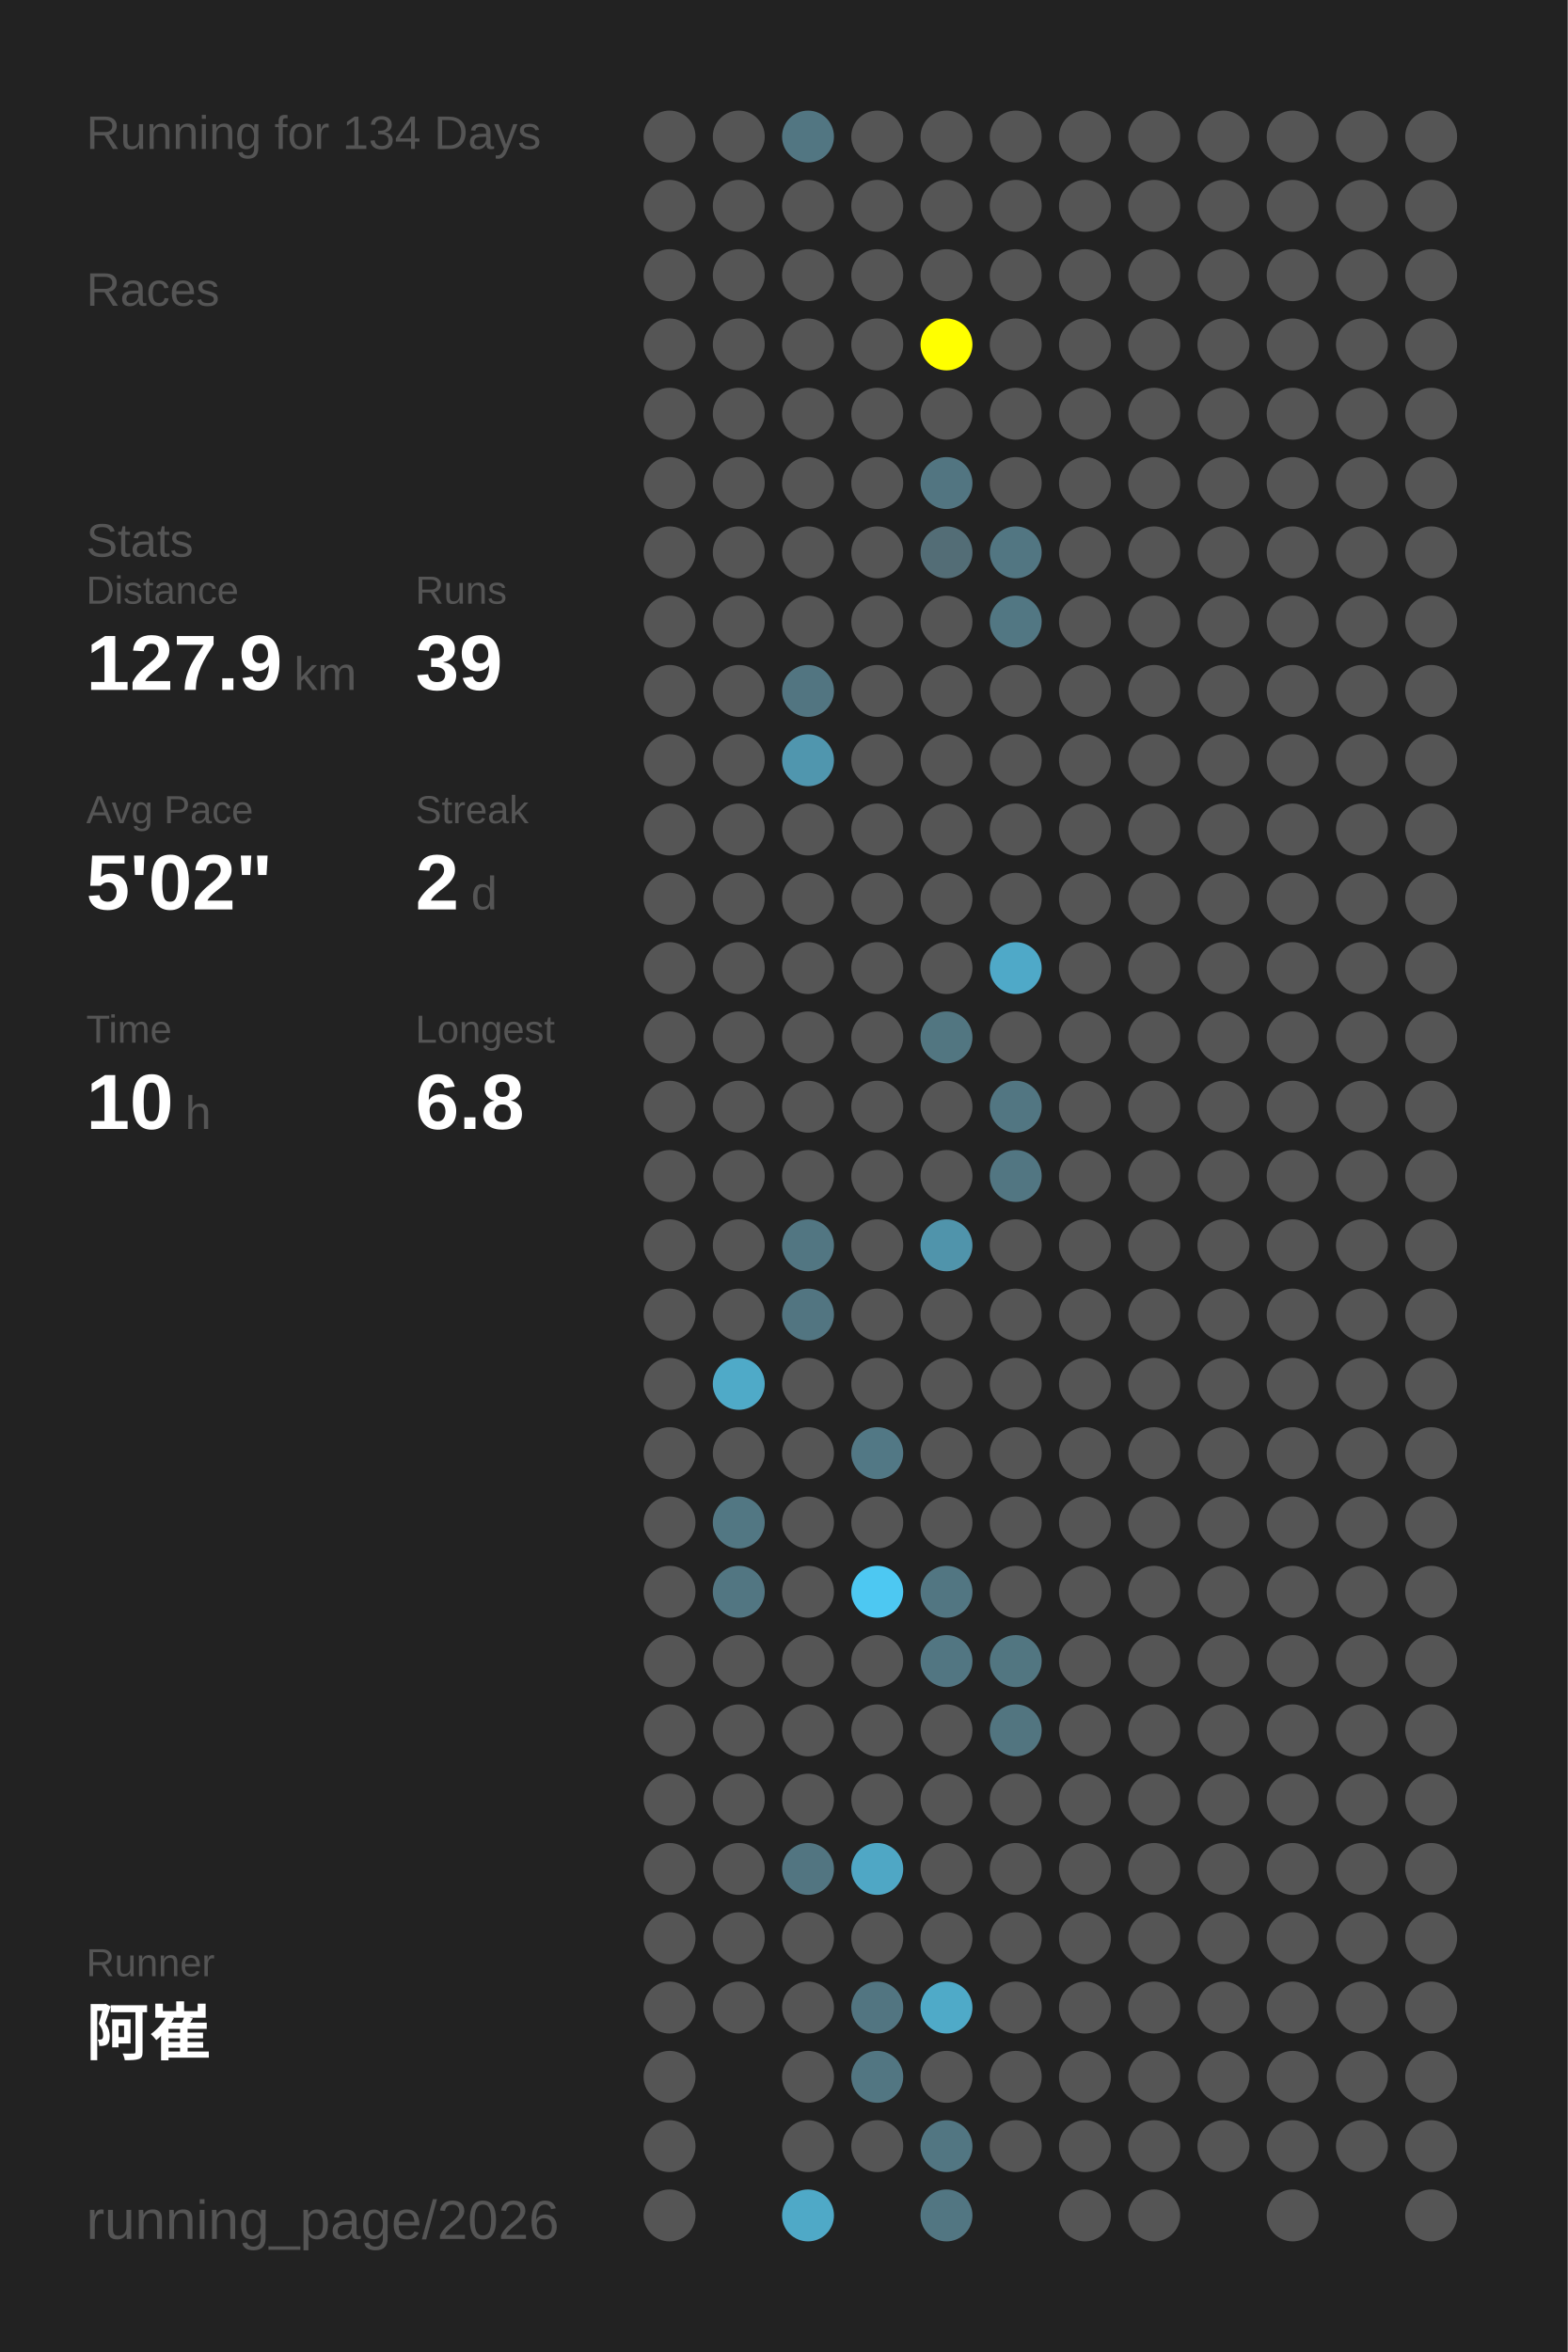
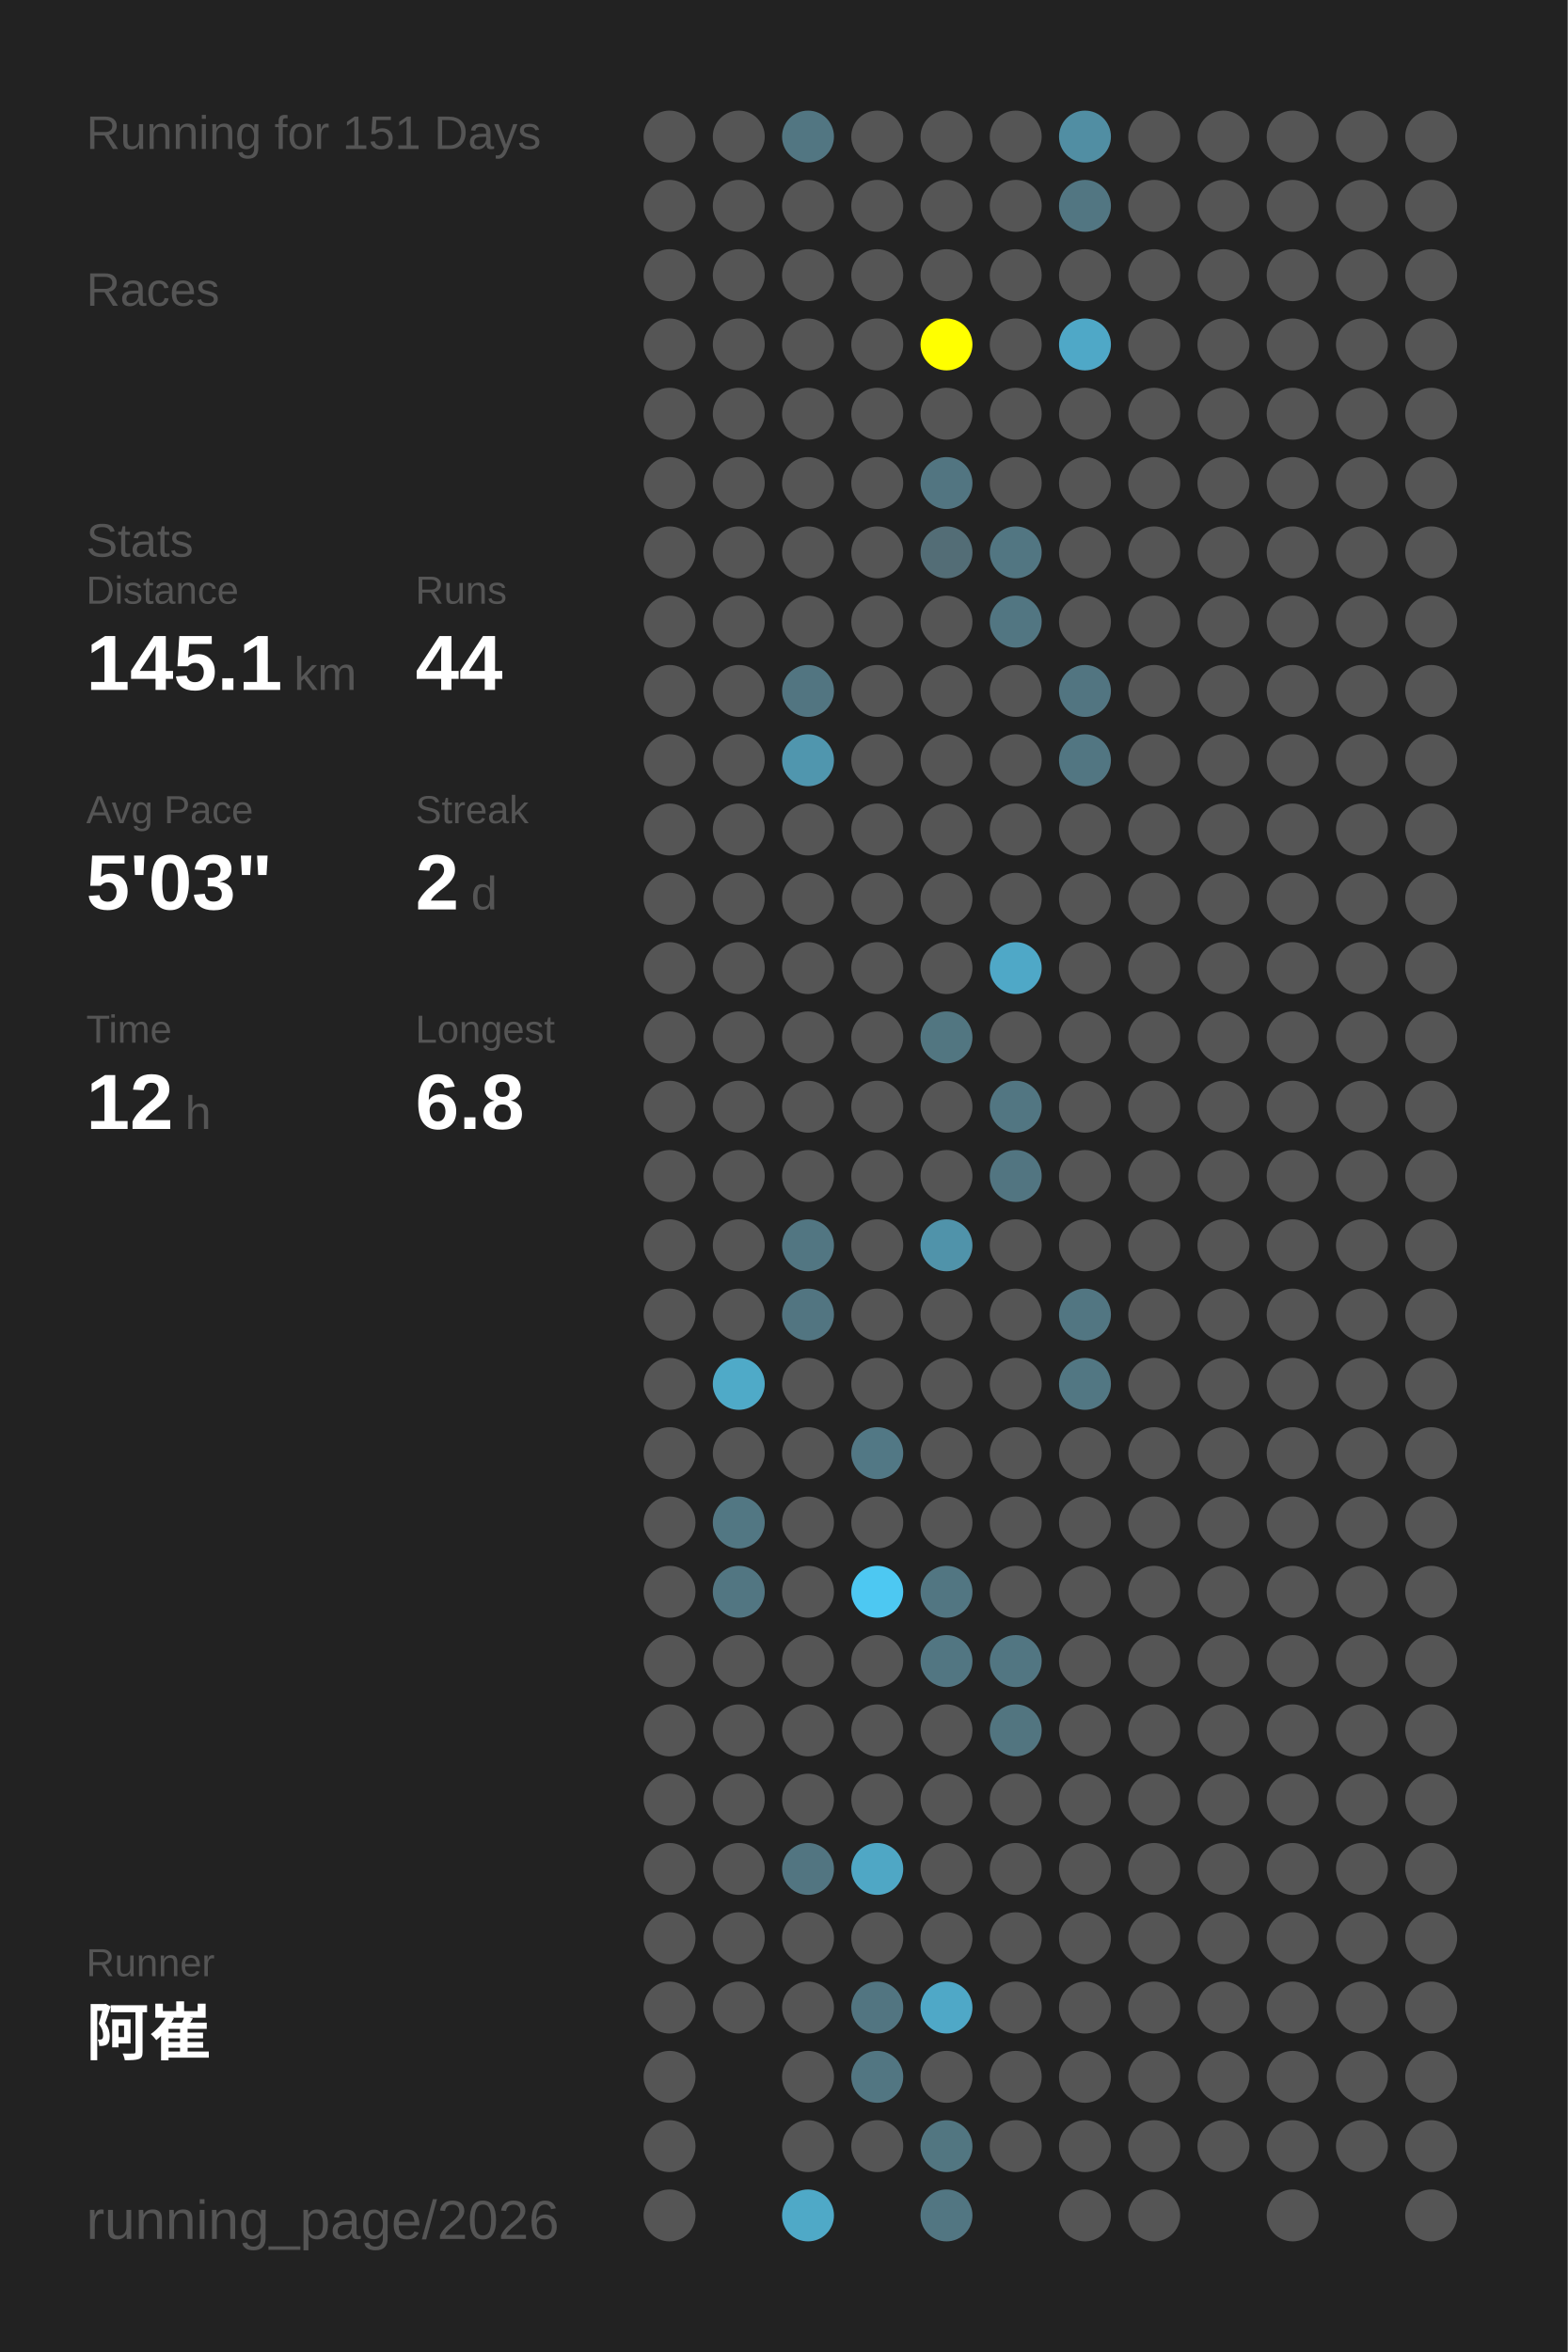
<svg xmlns="http://www.w3.org/2000/svg" baseProfile="full" height="300mm" version="1.1" viewBox="0,0,200,300" width="200mm">
  <defs />
  <rect fill="#222222" height="300" width="200" x="0" y="0" />
-   <text fill="#555555" style="font-size:6px; font-family:Arial;" x="11" y="19">Running for 134 Days</text>
+   <text fill="#555555" style="font-size:6px; font-family:Arial;" x="11" y="19">Running for 151 Days</text>
  <text fill="#555555" style="font-size:6px; font-family:Arial;" x="11" y="39">Races</text>
  <text fill="#555555" style="font-size:6px; font-family:Arial;" x="11" y="71">Stats</text>
  <text fill="#555555" style="font-size:5px; font-family:Arial;" x="11" y="77">Distance</text>
-   <text fill="#FFFFFF" style="font-size:10px; font-family:Arial; font-weight:bold;" x="11" y="88">127.9</text>
+   <text fill="#FFFFFF" style="font-size:10px; font-family:Arial; font-weight:bold;" x="11" y="88">145.1</text>
  <text fill="#555555" style="font-size:6px; font-family:Arial;" x="37.5" y="88">km</text>
  <text fill="#555555" style="font-size:5px; font-family:Arial;" x="53" y="77">Runs</text>
-   <text fill="#FFFFFF" style="font-size:10px; font-family:Arial; font-weight:bold;" x="53" y="88">39</text>
+   <text fill="#FFFFFF" style="font-size:10px; font-family:Arial; font-weight:bold;" x="53" y="88">44</text>
  <text fill="#555555" style="font-size:5px; font-family:Arial;" x="11" y="105">Avg Pace</text>
-   <text fill="#FFFFFF" style="font-size:10px; font-family:Arial; font-weight:bold;" x="11" y="116">5'02"</text>
+   <text fill="#FFFFFF" style="font-size:10px; font-family:Arial; font-weight:bold;" x="11" y="116">5'03"</text>
  <text fill="#555555" style="font-size:5px; font-family:Arial;" x="53" y="105">Streak</text>
  <text fill="#FFFFFF" style="font-size:10px; font-family:Arial; font-weight:bold;" x="53" y="116">2</text>
  <text fill="#555555" style="font-size:6px; font-family:Arial;" x="60.1" y="116">d</text>
  <text fill="#555555" style="font-size:5px; font-family:Arial;" x="11" y="133">Time</text>
-   <text fill="#FFFFFF" style="font-size:10px; font-family:Arial; font-weight:bold;" x="11" y="144">10</text>
+   <text fill="#FFFFFF" style="font-size:10px; font-family:Arial; font-weight:bold;" x="11" y="144">12</text>
  <text fill="#555555" style="font-size:6px; font-family:Arial;" x="23.6" y="144">h</text>
  <text fill="#555555" style="font-size:5px; font-family:Arial;" x="53" y="133">Longest</text>
  <text fill="#FFFFFF" style="font-size:10px; font-family:Arial; font-weight:bold;" x="53" y="144">6.8</text>
  <text fill="#555555" style="font-size:5px; font-family:Arial;" x="11" y="252.065">Runner</text>
  <text fill="#FFFFFF" style="font-size:8px; font-family:Arial; font-weight:bold;" x="11" y="262.065">阿崔</text>
  <text fill="#555555" style="font-size:7px; font-family:Arial;" x="11" y="285.581">running_page/2026</text>
  <circle cx="85.417" cy="17.419" fill="#555555" r="3.312" />
  <circle cx="85.417" cy="26.258" fill="#555555" r="3.312" />
  <circle cx="85.417" cy="35.097" fill="#555555" r="3.312" />
  <circle cx="85.417" cy="43.935" fill="#555555" r="3.312" />
  <circle cx="85.417" cy="52.774" fill="#555555" r="3.312" />
  <circle cx="85.417" cy="61.613" fill="#555555" r="3.312" />
  <circle cx="85.417" cy="70.452" fill="#555555" r="3.312" />
  <circle cx="85.417" cy="79.29" fill="#555555" r="3.312" />
  <circle cx="85.417" cy="88.129" fill="#555555" r="3.312" />
  <circle cx="85.417" cy="96.968" fill="#555555" r="3.312" />
  <circle cx="85.417" cy="105.806" fill="#555555" r="3.312" />
  <circle cx="85.417" cy="114.645" fill="#555555" r="3.312" />
  <circle cx="85.417" cy="123.484" fill="#555555" r="3.312" />
  <circle cx="85.417" cy="132.323" fill="#555555" r="3.312" />
  <circle cx="85.417" cy="141.161" fill="#555555" r="3.312" />
  <circle cx="85.417" cy="150" fill="#555555" r="3.312" />
  <circle cx="85.417" cy="158.839" fill="#555555" r="3.312" />
  <circle cx="85.417" cy="167.677" fill="#555555" r="3.312" />
  <circle cx="85.417" cy="176.516" fill="#555555" r="3.312" />
  <circle cx="85.417" cy="185.355" fill="#555555" r="3.312" />
  <circle cx="85.417" cy="194.194" fill="#555555" r="3.312" />
  <circle cx="85.417" cy="203.032" fill="#555555" r="3.312" />
  <circle cx="85.417" cy="211.871" fill="#555555" r="3.312" />
  <circle cx="85.417" cy="220.71" fill="#555555" r="3.312" />
  <circle cx="85.417" cy="229.548" fill="#555555" r="3.312" />
  <circle cx="85.417" cy="238.387" fill="#555555" r="3.312" />
  <circle cx="85.417" cy="247.226" fill="#555555" r="3.312" />
  <circle cx="85.417" cy="256.065" fill="#555555" r="3.312" />
  <circle cx="85.417" cy="264.903" fill="#555555" r="3.312" />
  <circle cx="85.417" cy="273.742" fill="#555555" r="3.312" />
  <circle cx="85.417" cy="282.581" fill="#555555" r="3.312" />
  <circle cx="94.25" cy="17.419" fill="#555555" r="3.312" />
  <circle cx="94.25" cy="26.258" fill="#555555" r="3.312" />
  <circle cx="94.25" cy="35.097" fill="#555555" r="3.312" />
  <circle cx="94.25" cy="43.935" fill="#555555" r="3.312" />
  <circle cx="94.25" cy="52.774" fill="#555555" r="3.312" />
  <circle cx="94.25" cy="61.613" fill="#555555" r="3.312" />
  <circle cx="94.25" cy="70.452" fill="#555555" r="3.312" />
  <circle cx="94.25" cy="79.29" fill="#555555" r="3.312" />
  <circle cx="94.25" cy="88.129" fill="#555555" r="3.312" />
  <circle cx="94.25" cy="96.968" fill="#555555" r="3.312" />
  <circle cx="94.25" cy="105.806" fill="#555555" r="3.312" />
  <circle cx="94.25" cy="114.645" fill="#555555" r="3.312" />
  <circle cx="94.25" cy="123.484" fill="#555555" r="3.312" />
  <circle cx="94.25" cy="132.323" fill="#555555" r="3.312" />
  <circle cx="94.25" cy="141.161" fill="#555555" r="3.312" />
  <circle cx="94.25" cy="150" fill="#555555" r="3.312" />
  <circle cx="94.25" cy="158.839" fill="#555555" r="3.312" />
  <circle cx="94.25" cy="167.677" fill="#555555" r="3.312" />
  <circle cx="94.25" cy="176.516" fill="#4faac8" r="3.312" />
  <circle cx="94.25" cy="185.355" fill="#555555" r="3.312" />
  <circle cx="94.25" cy="194.194" fill="#527783" r="3.312" />
  <circle cx="94.25" cy="203.032" fill="#527682" r="3.312" />
  <circle cx="94.25" cy="211.871" fill="#555555" r="3.312" />
  <circle cx="94.25" cy="220.71" fill="#555555" r="3.312" />
  <circle cx="94.25" cy="229.548" fill="#555555" r="3.312" />
  <circle cx="94.25" cy="238.387" fill="#555555" r="3.312" />
  <circle cx="94.25" cy="247.226" fill="#555555" r="3.312" />
  <circle cx="94.25" cy="256.065" fill="#555555" r="3.312" />
  <circle cx="103.083" cy="17.419" fill="#527682" r="3.312" />
  <circle cx="103.083" cy="26.258" fill="#555555" r="3.312" />
  <circle cx="103.083" cy="35.097" fill="#555555" r="3.312" />
  <circle cx="103.083" cy="43.935" fill="#555555" r="3.312" />
  <circle cx="103.083" cy="52.774" fill="#555555" r="3.312" />
  <circle cx="103.083" cy="61.613" fill="#555555" r="3.312" />
  <circle cx="103.083" cy="70.452" fill="#555555" r="3.312" />
  <circle cx="103.083" cy="79.29" fill="#555555" r="3.312" />
  <circle cx="103.083" cy="88.129" fill="#527581" r="3.312" />
  <circle cx="103.083" cy="96.968" fill="#5096ae" r="3.312" />
  <circle cx="103.083" cy="105.806" fill="#555555" r="3.312" />
  <circle cx="103.083" cy="114.645" fill="#555555" r="3.312" />
  <circle cx="103.083" cy="123.484" fill="#555555" r="3.312" />
  <circle cx="103.083" cy="132.323" fill="#555555" r="3.312" />
  <circle cx="103.083" cy="141.161" fill="#555555" r="3.312" />
  <circle cx="103.083" cy="150" fill="#555555" r="3.312" />
  <circle cx="103.083" cy="158.839" fill="#527682" r="3.312" />
  <circle cx="103.083" cy="167.677" fill="#527581" r="3.312" />
  <circle cx="103.083" cy="176.516" fill="#555555" r="3.312" />
  <circle cx="103.083" cy="185.355" fill="#555555" r="3.312" />
  <circle cx="103.083" cy="194.194" fill="#555555" r="3.312" />
  <circle cx="103.083" cy="203.032" fill="#555555" r="3.312" />
  <circle cx="103.083" cy="211.871" fill="#555555" r="3.312" />
  <circle cx="103.083" cy="220.71" fill="#555555" r="3.312" />
  <circle cx="103.083" cy="229.548" fill="#555555" r="3.312" />
  <circle cx="103.083" cy="238.387" fill="#527581" r="3.312" />
  <circle cx="103.083" cy="247.226" fill="#555555" r="3.312" />
  <circle cx="103.083" cy="256.065" fill="#555555" r="3.312" />
  <circle cx="103.083" cy="264.903" fill="#555555" r="3.312" />
  <circle cx="103.083" cy="273.742" fill="#555555" r="3.312" />
  <circle cx="103.083" cy="282.581" fill="#4fa9c7" r="3.312" />
  <circle cx="111.917" cy="17.419" fill="#555555" r="3.312" />
  <circle cx="111.917" cy="26.258" fill="#555555" r="3.312" />
  <circle cx="111.917" cy="35.097" fill="#555555" r="3.312" />
  <circle cx="111.917" cy="43.935" fill="#555555" r="3.312" />
  <circle cx="111.917" cy="52.774" fill="#555555" r="3.312" />
  <circle cx="111.917" cy="61.613" fill="#555555" r="3.312" />
  <circle cx="111.917" cy="70.452" fill="#555555" r="3.312" />
  <circle cx="111.917" cy="79.29" fill="#555555" r="3.312" />
  <circle cx="111.917" cy="88.129" fill="#555555" r="3.312" />
  <circle cx="111.917" cy="96.968" fill="#555555" r="3.312" />
  <circle cx="111.917" cy="105.806" fill="#555555" r="3.312" />
  <circle cx="111.917" cy="114.645" fill="#555555" r="3.312" />
  <circle cx="111.917" cy="123.484" fill="#555555" r="3.312" />
  <circle cx="111.917" cy="132.323" fill="#555555" r="3.312" />
  <circle cx="111.917" cy="141.161" fill="#555555" r="3.312" />
  <circle cx="111.917" cy="150" fill="#555555" r="3.312" />
  <circle cx="111.917" cy="158.839" fill="#555555" r="3.312" />
  <circle cx="111.917" cy="167.677" fill="#555555" r="3.312" />
  <circle cx="111.917" cy="176.516" fill="#555555" r="3.312" />
  <circle cx="111.917" cy="185.355" fill="#527885" r="3.312" />
  <circle cx="111.917" cy="194.194" fill="#555555" r="3.312" />
  <circle cx="111.917" cy="203.032" fill="#4dc8f2" r="3.312" />
  <circle cx="111.917" cy="211.871" fill="#555555" r="3.312" />
  <circle cx="111.917" cy="220.71" fill="#555555" r="3.312" />
  <circle cx="111.917" cy="229.548" fill="#555555" r="3.312" />
  <circle cx="111.917" cy="238.387" fill="#4fa7c5" r="3.312" />
  <circle cx="111.917" cy="247.226" fill="#555555" r="3.312" />
  <circle cx="111.917" cy="256.065" fill="#527581" r="3.312" />
  <circle cx="111.917" cy="264.903" fill="#527682" r="3.312" />
  <circle cx="111.917" cy="273.742" fill="#555555" r="3.312" />
  <circle cx="120.75" cy="17.419" fill="#555555" r="3.312" />
  <circle cx="120.75" cy="26.258" fill="#555555" r="3.312" />
  <circle cx="120.75" cy="35.097" fill="#555555" r="3.312" />
  <circle cx="120.75" cy="43.935" fill="#FFFF00" r="3.312" />
  <circle cx="120.75" cy="52.774" fill="#555555" r="3.312" />
  <circle cx="120.75" cy="61.613" fill="#527581" r="3.312" />
  <circle cx="120.75" cy="70.452" fill="#536d76" r="3.312" />
  <circle cx="120.75" cy="79.29" fill="#555555" r="3.312" />
  <circle cx="120.75" cy="88.129" fill="#555555" r="3.312" />
  <circle cx="120.75" cy="96.968" fill="#555555" r="3.312" />
  <circle cx="120.75" cy="105.806" fill="#555555" r="3.312" />
  <circle cx="120.75" cy="114.645" fill="#555555" r="3.312" />
  <circle cx="120.75" cy="123.484" fill="#555555" r="3.312" />
  <circle cx="120.75" cy="132.323" fill="#527681" r="3.312" />
  <circle cx="120.75" cy="141.161" fill="#555555" r="3.312" />
  <circle cx="120.75" cy="150" fill="#555555" r="3.312" />
-   <circle cx="120.75" cy="158.839" fill="#5094ab" r="3.312" />
+   <circle cx="120.75" cy="158.839" fill="#5093aa" r="3.312" />
  <circle cx="120.75" cy="167.677" fill="#555555" r="3.312" />
  <circle cx="120.75" cy="176.516" fill="#555555" r="3.312" />
  <circle cx="120.75" cy="185.355" fill="#555555" r="3.312" />
  <circle cx="120.75" cy="194.194" fill="#555555" r="3.312" />
  <circle cx="120.75" cy="203.032" fill="#527682" r="3.312" />
  <circle cx="120.75" cy="211.871" fill="#527682" r="3.312" />
  <circle cx="120.75" cy="220.71" fill="#555555" r="3.312" />
  <circle cx="120.75" cy="229.548" fill="#555555" r="3.312" />
  <circle cx="120.75" cy="238.387" fill="#555555" r="3.312" />
  <circle cx="120.75" cy="247.226" fill="#555555" r="3.312" />
-   <circle cx="120.75" cy="256.065" fill="#4faac8" r="3.312" />
+   <circle cx="120.75" cy="256.065" fill="#4fa8c7" r="3.312" />
  <circle cx="120.75" cy="264.903" fill="#555555" r="3.312" />
-   <circle cx="120.75" cy="273.742" fill="#527682" r="3.312" />
+   <circle cx="120.75" cy="273.742" fill="#527681" r="3.312" />
  <circle cx="120.75" cy="282.581" fill="#527682" r="3.312" />
  <circle cx="129.583" cy="17.419" fill="#555555" r="3.312" />
  <circle cx="129.583" cy="26.258" fill="#555555" r="3.312" />
  <circle cx="129.583" cy="35.097" fill="#555555" r="3.312" />
  <circle cx="129.583" cy="43.935" fill="#555555" r="3.312" />
  <circle cx="129.583" cy="52.774" fill="#555555" r="3.312" />
  <circle cx="129.583" cy="61.613" fill="#555555" r="3.312" />
  <circle cx="129.583" cy="70.452" fill="#527682" r="3.312" />
-   <circle cx="129.583" cy="79.29" fill="#527783" r="3.312" />
+   <circle cx="129.583" cy="79.29" fill="#527682" r="3.312" />
  <circle cx="129.583" cy="88.129" fill="#555555" r="3.312" />
  <circle cx="129.583" cy="96.968" fill="#555555" r="3.312" />
  <circle cx="129.583" cy="105.806" fill="#555555" r="3.312" />
  <circle cx="129.583" cy="114.645" fill="#555555" r="3.312" />
-   <circle cx="129.583" cy="123.484" fill="#4fa9c8" r="3.312" />
+   <circle cx="129.583" cy="123.484" fill="#4fa8c7" r="3.312" />
  <circle cx="129.583" cy="132.323" fill="#555555" r="3.312" />
  <circle cx="129.583" cy="141.161" fill="#527682" r="3.312" />
-   <circle cx="129.583" cy="150" fill="#527682" r="3.312" />
+   <circle cx="129.583" cy="150" fill="#527581" r="3.312" />
  <circle cx="129.583" cy="158.839" fill="#555555" r="3.312" />
  <circle cx="129.583" cy="167.677" fill="#555555" r="3.312" />
  <circle cx="129.583" cy="176.516" fill="#555555" r="3.312" />
  <circle cx="129.583" cy="185.355" fill="#555555" r="3.312" />
  <circle cx="129.583" cy="194.194" fill="#555555" r="3.312" />
  <circle cx="129.583" cy="203.032" fill="#555555" r="3.312" />
-   <circle cx="129.583" cy="211.871" fill="#527681" r="3.312" />
+   <circle cx="129.583" cy="211.871" fill="#527682" r="3.312" />
  <circle cx="129.583" cy="220.71" fill="#527580" r="3.312" />
  <circle cx="129.583" cy="229.548" fill="#555555" r="3.312" />
  <circle cx="129.583" cy="238.387" fill="#555555" r="3.312" />
  <circle cx="129.583" cy="247.226" fill="#555555" r="3.312" />
  <circle cx="129.583" cy="256.065" fill="#555555" r="3.312" />
  <circle cx="129.583" cy="264.903" fill="#555555" r="3.312" />
  <circle cx="129.583" cy="273.742" fill="#555555" r="3.312" />
-   <circle cx="138.417" cy="17.419" fill="#555555" r="3.312" />
-   <circle cx="138.417" cy="26.258" fill="#555555" r="3.312" />
+   <circle cx="138.417" cy="17.419" fill="#518ea3" r="3.312" />
+   <circle cx="138.417" cy="26.258" fill="#527682" r="3.312" />
  <circle cx="138.417" cy="35.097" fill="#555555" r="3.312" />
-   <circle cx="138.417" cy="43.935" fill="#555555" r="3.312" />
+   <circle cx="138.417" cy="43.935" fill="#4fa8c7" r="3.312" />
  <circle cx="138.417" cy="52.774" fill="#555555" r="3.312" />
  <circle cx="138.417" cy="61.613" fill="#555555" r="3.312" />
  <circle cx="138.417" cy="70.452" fill="#555555" r="3.312" />
  <circle cx="138.417" cy="79.29" fill="#555555" r="3.312" />
-   <circle cx="138.417" cy="88.129" fill="#555555" r="3.312" />
-   <circle cx="138.417" cy="96.968" fill="#555555" r="3.312" />
+   <circle cx="138.417" cy="88.129" fill="#527581" r="3.312" />
+   <circle cx="138.417" cy="96.968" fill="#527682" r="3.312" />
  <circle cx="138.417" cy="105.806" fill="#555555" r="3.312" />
  <circle cx="138.417" cy="114.645" fill="#555555" r="3.312" />
  <circle cx="138.417" cy="123.484" fill="#555555" r="3.312" />
  <circle cx="138.417" cy="132.323" fill="#555555" r="3.312" />
  <circle cx="138.417" cy="141.161" fill="#555555" r="3.312" />
  <circle cx="138.417" cy="150" fill="#555555" r="3.312" />
  <circle cx="138.417" cy="158.839" fill="#555555" r="3.312" />
-   <circle cx="138.417" cy="167.677" fill="#555555" r="3.312" />
-   <circle cx="138.417" cy="176.516" fill="#555555" r="3.312" />
+   <circle cx="138.417" cy="167.677" fill="#527682" r="3.312" />
+   <circle cx="138.417" cy="176.516" fill="#527783" r="3.312" />
  <circle cx="138.417" cy="185.355" fill="#555555" r="3.312" />
  <circle cx="138.417" cy="194.194" fill="#555555" r="3.312" />
  <circle cx="138.417" cy="203.032" fill="#555555" r="3.312" />
  <circle cx="138.417" cy="211.871" fill="#555555" r="3.312" />
  <circle cx="138.417" cy="220.71" fill="#555555" r="3.312" />
  <circle cx="138.417" cy="229.548" fill="#555555" r="3.312" />
  <circle cx="138.417" cy="238.387" fill="#555555" r="3.312" />
  <circle cx="138.417" cy="247.226" fill="#555555" r="3.312" />
  <circle cx="138.417" cy="256.065" fill="#555555" r="3.312" />
  <circle cx="138.417" cy="264.903" fill="#555555" r="3.312" />
  <circle cx="138.417" cy="273.742" fill="#555555" r="3.312" />
  <circle cx="138.417" cy="282.581" fill="#555555" r="3.312" />
  <circle cx="147.25" cy="17.419" fill="#555555" r="3.312" />
  <circle cx="147.25" cy="26.258" fill="#555555" r="3.312" />
  <circle cx="147.25" cy="35.097" fill="#555555" r="3.312" />
  <circle cx="147.25" cy="43.935" fill="#555555" r="3.312" />
  <circle cx="147.25" cy="52.774" fill="#555555" r="3.312" />
  <circle cx="147.25" cy="61.613" fill="#555555" r="3.312" />
  <circle cx="147.25" cy="70.452" fill="#555555" r="3.312" />
  <circle cx="147.25" cy="79.29" fill="#555555" r="3.312" />
  <circle cx="147.25" cy="88.129" fill="#555555" r="3.312" />
  <circle cx="147.25" cy="96.968" fill="#555555" r="3.312" />
  <circle cx="147.25" cy="105.806" fill="#555555" r="3.312" />
  <circle cx="147.25" cy="114.645" fill="#555555" r="3.312" />
  <circle cx="147.25" cy="123.484" fill="#555555" r="3.312" />
  <circle cx="147.25" cy="132.323" fill="#555555" r="3.312" />
  <circle cx="147.25" cy="141.161" fill="#555555" r="3.312" />
  <circle cx="147.25" cy="150" fill="#555555" r="3.312" />
  <circle cx="147.25" cy="158.839" fill="#555555" r="3.312" />
  <circle cx="147.25" cy="167.677" fill="#555555" r="3.312" />
  <circle cx="147.25" cy="176.516" fill="#555555" r="3.312" />
  <circle cx="147.25" cy="185.355" fill="#555555" r="3.312" />
  <circle cx="147.25" cy="194.194" fill="#555555" r="3.312" />
  <circle cx="147.25" cy="203.032" fill="#555555" r="3.312" />
  <circle cx="147.25" cy="211.871" fill="#555555" r="3.312" />
  <circle cx="147.25" cy="220.71" fill="#555555" r="3.312" />
  <circle cx="147.25" cy="229.548" fill="#555555" r="3.312" />
  <circle cx="147.25" cy="238.387" fill="#555555" r="3.312" />
  <circle cx="147.25" cy="247.226" fill="#555555" r="3.312" />
  <circle cx="147.25" cy="256.065" fill="#555555" r="3.312" />
  <circle cx="147.25" cy="264.903" fill="#555555" r="3.312" />
  <circle cx="147.25" cy="273.742" fill="#555555" r="3.312" />
  <circle cx="147.25" cy="282.581" fill="#555555" r="3.312" />
  <circle cx="156.083" cy="17.419" fill="#555555" r="3.312" />
  <circle cx="156.083" cy="26.258" fill="#555555" r="3.312" />
  <circle cx="156.083" cy="35.097" fill="#555555" r="3.312" />
  <circle cx="156.083" cy="43.935" fill="#555555" r="3.312" />
  <circle cx="156.083" cy="52.774" fill="#555555" r="3.312" />
  <circle cx="156.083" cy="61.613" fill="#555555" r="3.312" />
  <circle cx="156.083" cy="70.452" fill="#555555" r="3.312" />
  <circle cx="156.083" cy="79.29" fill="#555555" r="3.312" />
  <circle cx="156.083" cy="88.129" fill="#555555" r="3.312" />
  <circle cx="156.083" cy="96.968" fill="#555555" r="3.312" />
  <circle cx="156.083" cy="105.806" fill="#555555" r="3.312" />
  <circle cx="156.083" cy="114.645" fill="#555555" r="3.312" />
  <circle cx="156.083" cy="123.484" fill="#555555" r="3.312" />
  <circle cx="156.083" cy="132.323" fill="#555555" r="3.312" />
  <circle cx="156.083" cy="141.161" fill="#555555" r="3.312" />
  <circle cx="156.083" cy="150" fill="#555555" r="3.312" />
  <circle cx="156.083" cy="158.839" fill="#555555" r="3.312" />
  <circle cx="156.083" cy="167.677" fill="#555555" r="3.312" />
  <circle cx="156.083" cy="176.516" fill="#555555" r="3.312" />
  <circle cx="156.083" cy="185.355" fill="#555555" r="3.312" />
  <circle cx="156.083" cy="194.194" fill="#555555" r="3.312" />
  <circle cx="156.083" cy="203.032" fill="#555555" r="3.312" />
  <circle cx="156.083" cy="211.871" fill="#555555" r="3.312" />
  <circle cx="156.083" cy="220.71" fill="#555555" r="3.312" />
  <circle cx="156.083" cy="229.548" fill="#555555" r="3.312" />
  <circle cx="156.083" cy="238.387" fill="#555555" r="3.312" />
  <circle cx="156.083" cy="247.226" fill="#555555" r="3.312" />
  <circle cx="156.083" cy="256.065" fill="#555555" r="3.312" />
  <circle cx="156.083" cy="264.903" fill="#555555" r="3.312" />
  <circle cx="156.083" cy="273.742" fill="#555555" r="3.312" />
  <circle cx="164.917" cy="17.419" fill="#555555" r="3.312" />
  <circle cx="164.917" cy="26.258" fill="#555555" r="3.312" />
  <circle cx="164.917" cy="35.097" fill="#555555" r="3.312" />
  <circle cx="164.917" cy="43.935" fill="#555555" r="3.312" />
  <circle cx="164.917" cy="52.774" fill="#555555" r="3.312" />
  <circle cx="164.917" cy="61.613" fill="#555555" r="3.312" />
  <circle cx="164.917" cy="70.452" fill="#555555" r="3.312" />
  <circle cx="164.917" cy="79.29" fill="#555555" r="3.312" />
  <circle cx="164.917" cy="88.129" fill="#555555" r="3.312" />
  <circle cx="164.917" cy="96.968" fill="#555555" r="3.312" />
  <circle cx="164.917" cy="105.806" fill="#555555" r="3.312" />
  <circle cx="164.917" cy="114.645" fill="#555555" r="3.312" />
  <circle cx="164.917" cy="123.484" fill="#555555" r="3.312" />
  <circle cx="164.917" cy="132.323" fill="#555555" r="3.312" />
  <circle cx="164.917" cy="141.161" fill="#555555" r="3.312" />
  <circle cx="164.917" cy="150" fill="#555555" r="3.312" />
  <circle cx="164.917" cy="158.839" fill="#555555" r="3.312" />
  <circle cx="164.917" cy="167.677" fill="#555555" r="3.312" />
  <circle cx="164.917" cy="176.516" fill="#555555" r="3.312" />
  <circle cx="164.917" cy="185.355" fill="#555555" r="3.312" />
  <circle cx="164.917" cy="194.194" fill="#555555" r="3.312" />
  <circle cx="164.917" cy="203.032" fill="#555555" r="3.312" />
  <circle cx="164.917" cy="211.871" fill="#555555" r="3.312" />
  <circle cx="164.917" cy="220.71" fill="#555555" r="3.312" />
  <circle cx="164.917" cy="229.548" fill="#555555" r="3.312" />
  <circle cx="164.917" cy="238.387" fill="#555555" r="3.312" />
  <circle cx="164.917" cy="247.226" fill="#555555" r="3.312" />
  <circle cx="164.917" cy="256.065" fill="#555555" r="3.312" />
  <circle cx="164.917" cy="264.903" fill="#555555" r="3.312" />
  <circle cx="164.917" cy="273.742" fill="#555555" r="3.312" />
  <circle cx="164.917" cy="282.581" fill="#555555" r="3.312" />
  <circle cx="173.75" cy="17.419" fill="#555555" r="3.312" />
  <circle cx="173.75" cy="26.258" fill="#555555" r="3.312" />
  <circle cx="173.75" cy="35.097" fill="#555555" r="3.312" />
  <circle cx="173.75" cy="43.935" fill="#555555" r="3.312" />
  <circle cx="173.75" cy="52.774" fill="#555555" r="3.312" />
  <circle cx="173.75" cy="61.613" fill="#555555" r="3.312" />
  <circle cx="173.75" cy="70.452" fill="#555555" r="3.312" />
  <circle cx="173.75" cy="79.29" fill="#555555" r="3.312" />
  <circle cx="173.75" cy="88.129" fill="#555555" r="3.312" />
  <circle cx="173.75" cy="96.968" fill="#555555" r="3.312" />
  <circle cx="173.75" cy="105.806" fill="#555555" r="3.312" />
  <circle cx="173.75" cy="114.645" fill="#555555" r="3.312" />
  <circle cx="173.75" cy="123.484" fill="#555555" r="3.312" />
  <circle cx="173.75" cy="132.323" fill="#555555" r="3.312" />
  <circle cx="173.75" cy="141.161" fill="#555555" r="3.312" />
  <circle cx="173.75" cy="150" fill="#555555" r="3.312" />
  <circle cx="173.75" cy="158.839" fill="#555555" r="3.312" />
  <circle cx="173.75" cy="167.677" fill="#555555" r="3.312" />
  <circle cx="173.75" cy="176.516" fill="#555555" r="3.312" />
  <circle cx="173.75" cy="185.355" fill="#555555" r="3.312" />
  <circle cx="173.75" cy="194.194" fill="#555555" r="3.312" />
  <circle cx="173.75" cy="203.032" fill="#555555" r="3.312" />
  <circle cx="173.75" cy="211.871" fill="#555555" r="3.312" />
  <circle cx="173.75" cy="220.71" fill="#555555" r="3.312" />
  <circle cx="173.75" cy="229.548" fill="#555555" r="3.312" />
  <circle cx="173.75" cy="238.387" fill="#555555" r="3.312" />
  <circle cx="173.75" cy="247.226" fill="#555555" r="3.312" />
  <circle cx="173.75" cy="256.065" fill="#555555" r="3.312" />
  <circle cx="173.75" cy="264.903" fill="#555555" r="3.312" />
  <circle cx="173.75" cy="273.742" fill="#555555" r="3.312" />
  <circle cx="182.583" cy="17.419" fill="#555555" r="3.312" />
  <circle cx="182.583" cy="26.258" fill="#555555" r="3.312" />
  <circle cx="182.583" cy="35.097" fill="#555555" r="3.312" />
  <circle cx="182.583" cy="43.935" fill="#555555" r="3.312" />
  <circle cx="182.583" cy="52.774" fill="#555555" r="3.312" />
  <circle cx="182.583" cy="61.613" fill="#555555" r="3.312" />
  <circle cx="182.583" cy="70.452" fill="#555555" r="3.312" />
  <circle cx="182.583" cy="79.29" fill="#555555" r="3.312" />
  <circle cx="182.583" cy="88.129" fill="#555555" r="3.312" />
  <circle cx="182.583" cy="96.968" fill="#555555" r="3.312" />
  <circle cx="182.583" cy="105.806" fill="#555555" r="3.312" />
  <circle cx="182.583" cy="114.645" fill="#555555" r="3.312" />
  <circle cx="182.583" cy="123.484" fill="#555555" r="3.312" />
  <circle cx="182.583" cy="132.323" fill="#555555" r="3.312" />
  <circle cx="182.583" cy="141.161" fill="#555555" r="3.312" />
  <circle cx="182.583" cy="150" fill="#555555" r="3.312" />
  <circle cx="182.583" cy="158.839" fill="#555555" r="3.312" />
  <circle cx="182.583" cy="167.677" fill="#555555" r="3.312" />
  <circle cx="182.583" cy="176.516" fill="#555555" r="3.312" />
  <circle cx="182.583" cy="185.355" fill="#555555" r="3.312" />
  <circle cx="182.583" cy="194.194" fill="#555555" r="3.312" />
  <circle cx="182.583" cy="203.032" fill="#555555" r="3.312" />
  <circle cx="182.583" cy="211.871" fill="#555555" r="3.312" />
  <circle cx="182.583" cy="220.71" fill="#555555" r="3.312" />
  <circle cx="182.583" cy="229.548" fill="#555555" r="3.312" />
  <circle cx="182.583" cy="238.387" fill="#555555" r="3.312" />
  <circle cx="182.583" cy="247.226" fill="#555555" r="3.312" />
  <circle cx="182.583" cy="256.065" fill="#555555" r="3.312" />
  <circle cx="182.583" cy="264.903" fill="#555555" r="3.312" />
  <circle cx="182.583" cy="273.742" fill="#555555" r="3.312" />
  <circle cx="182.583" cy="282.581" fill="#555555" r="3.312" />
</svg>
